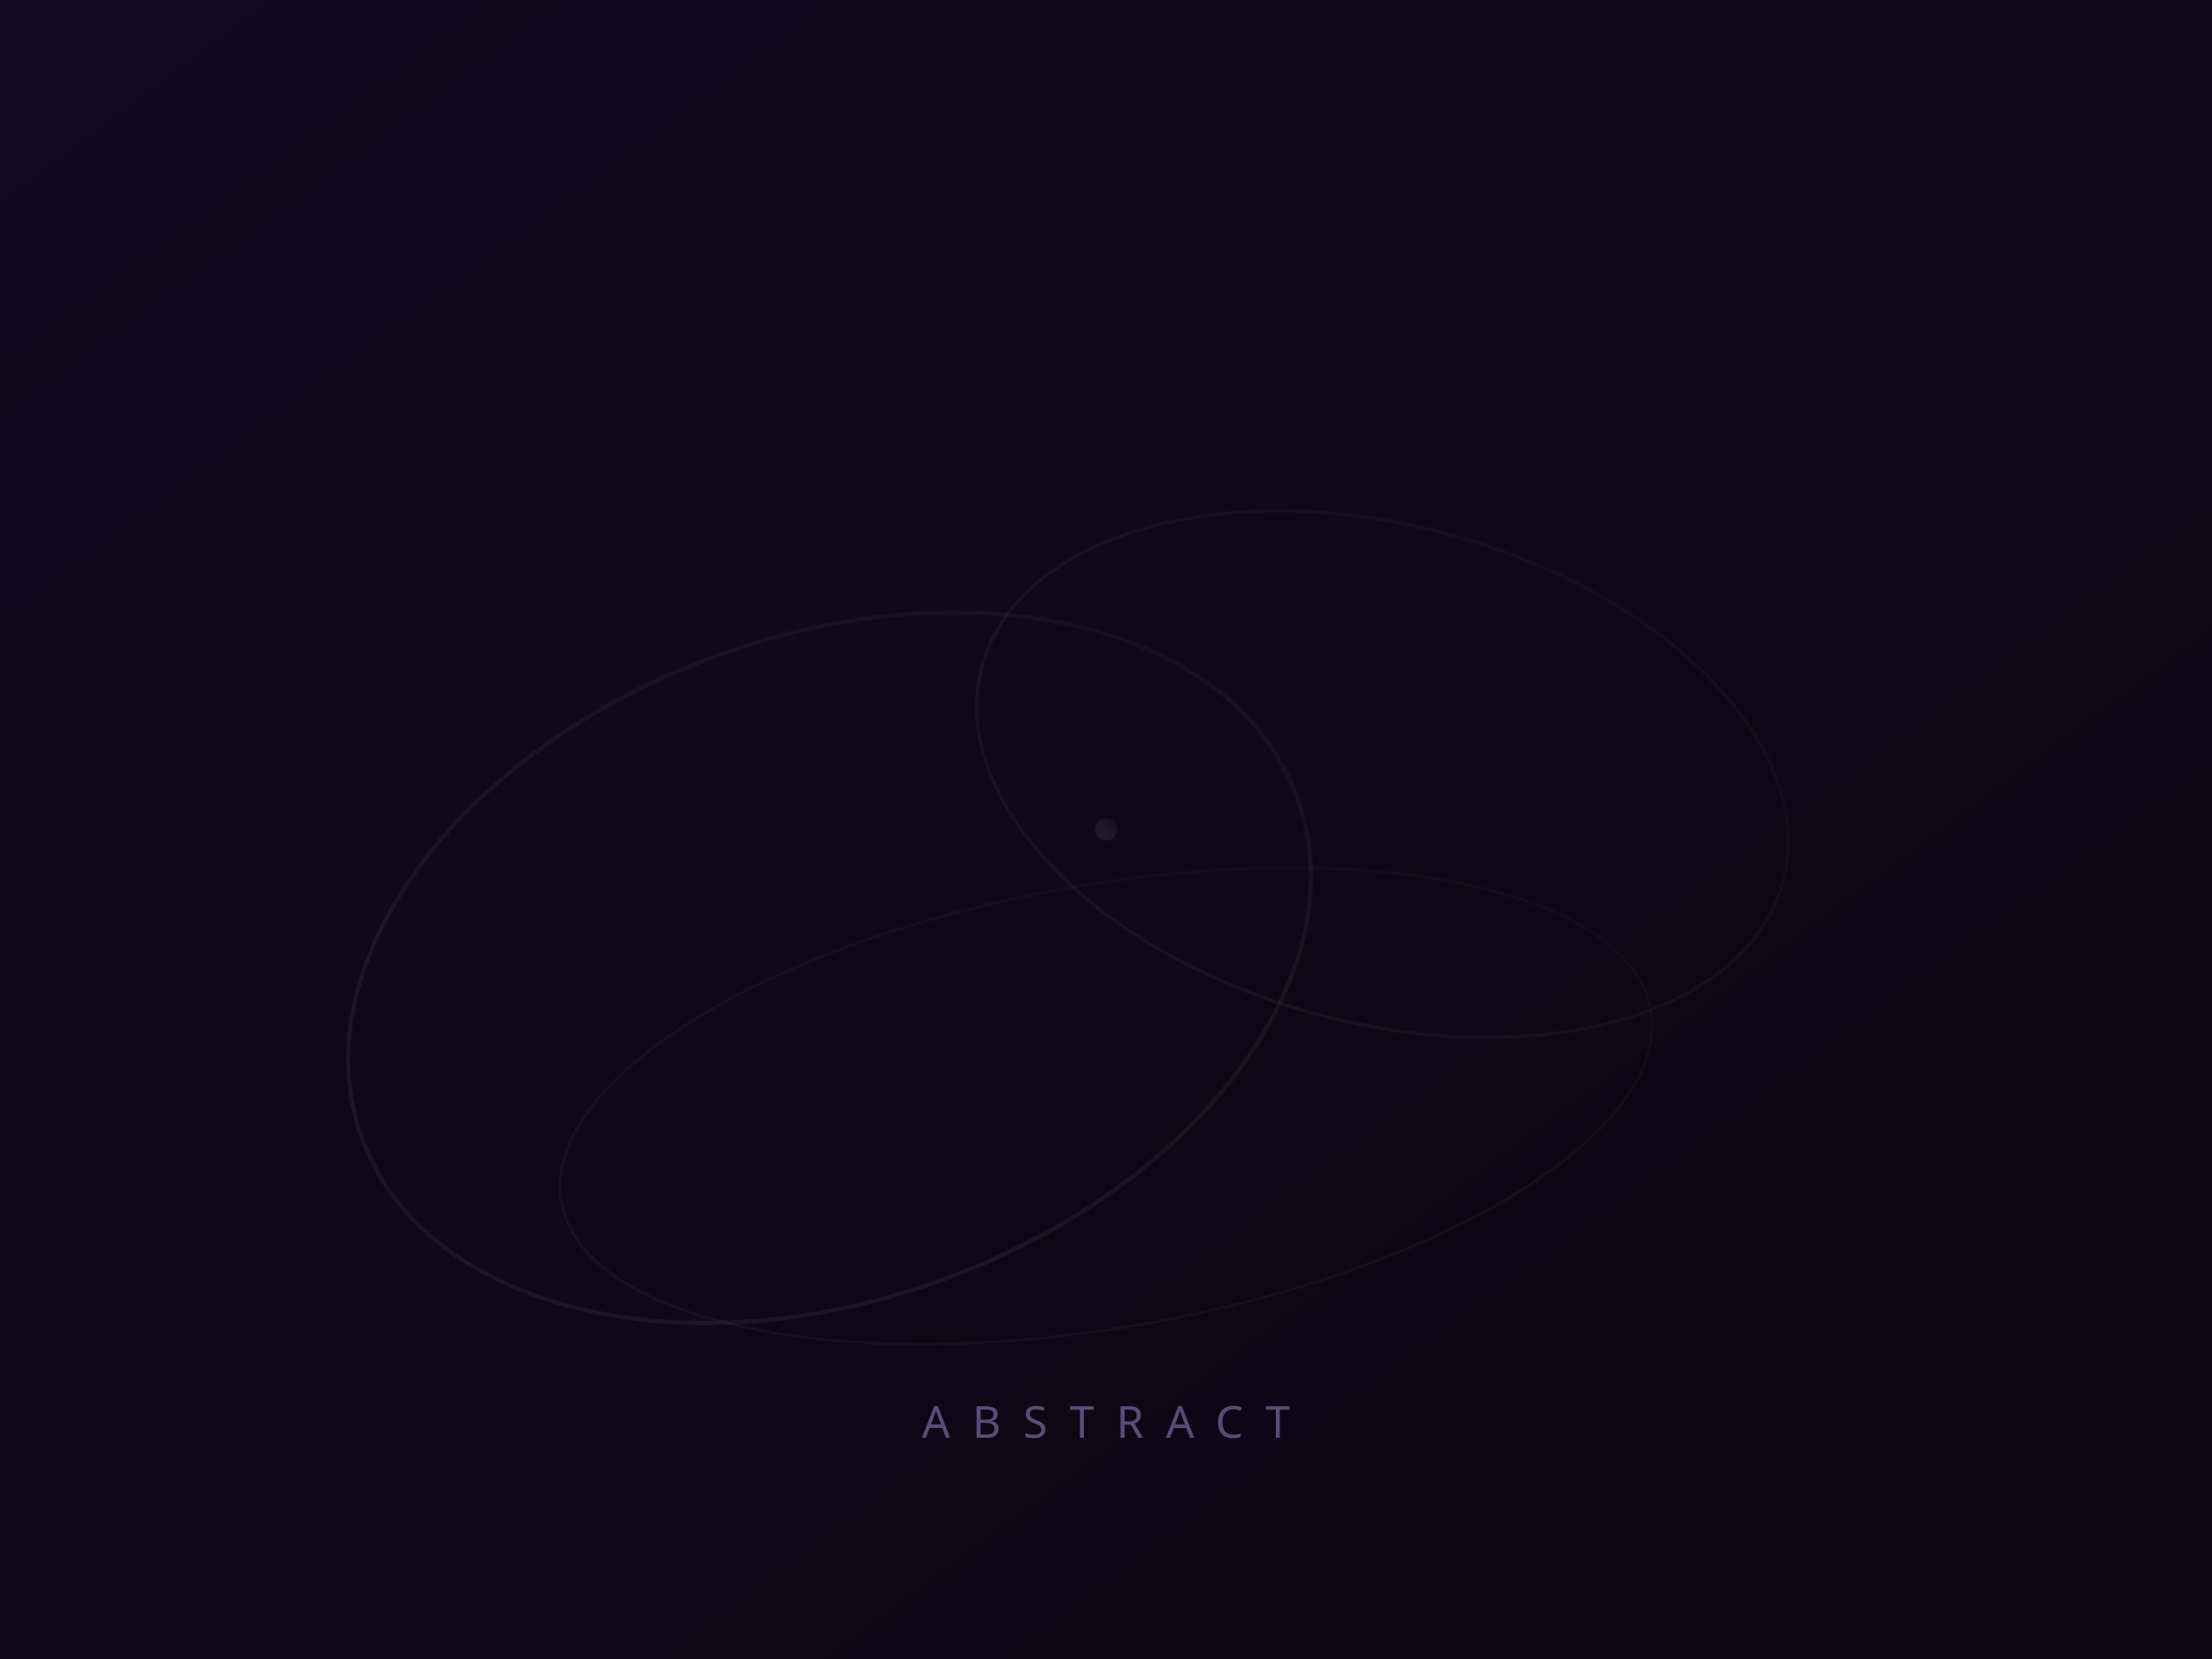
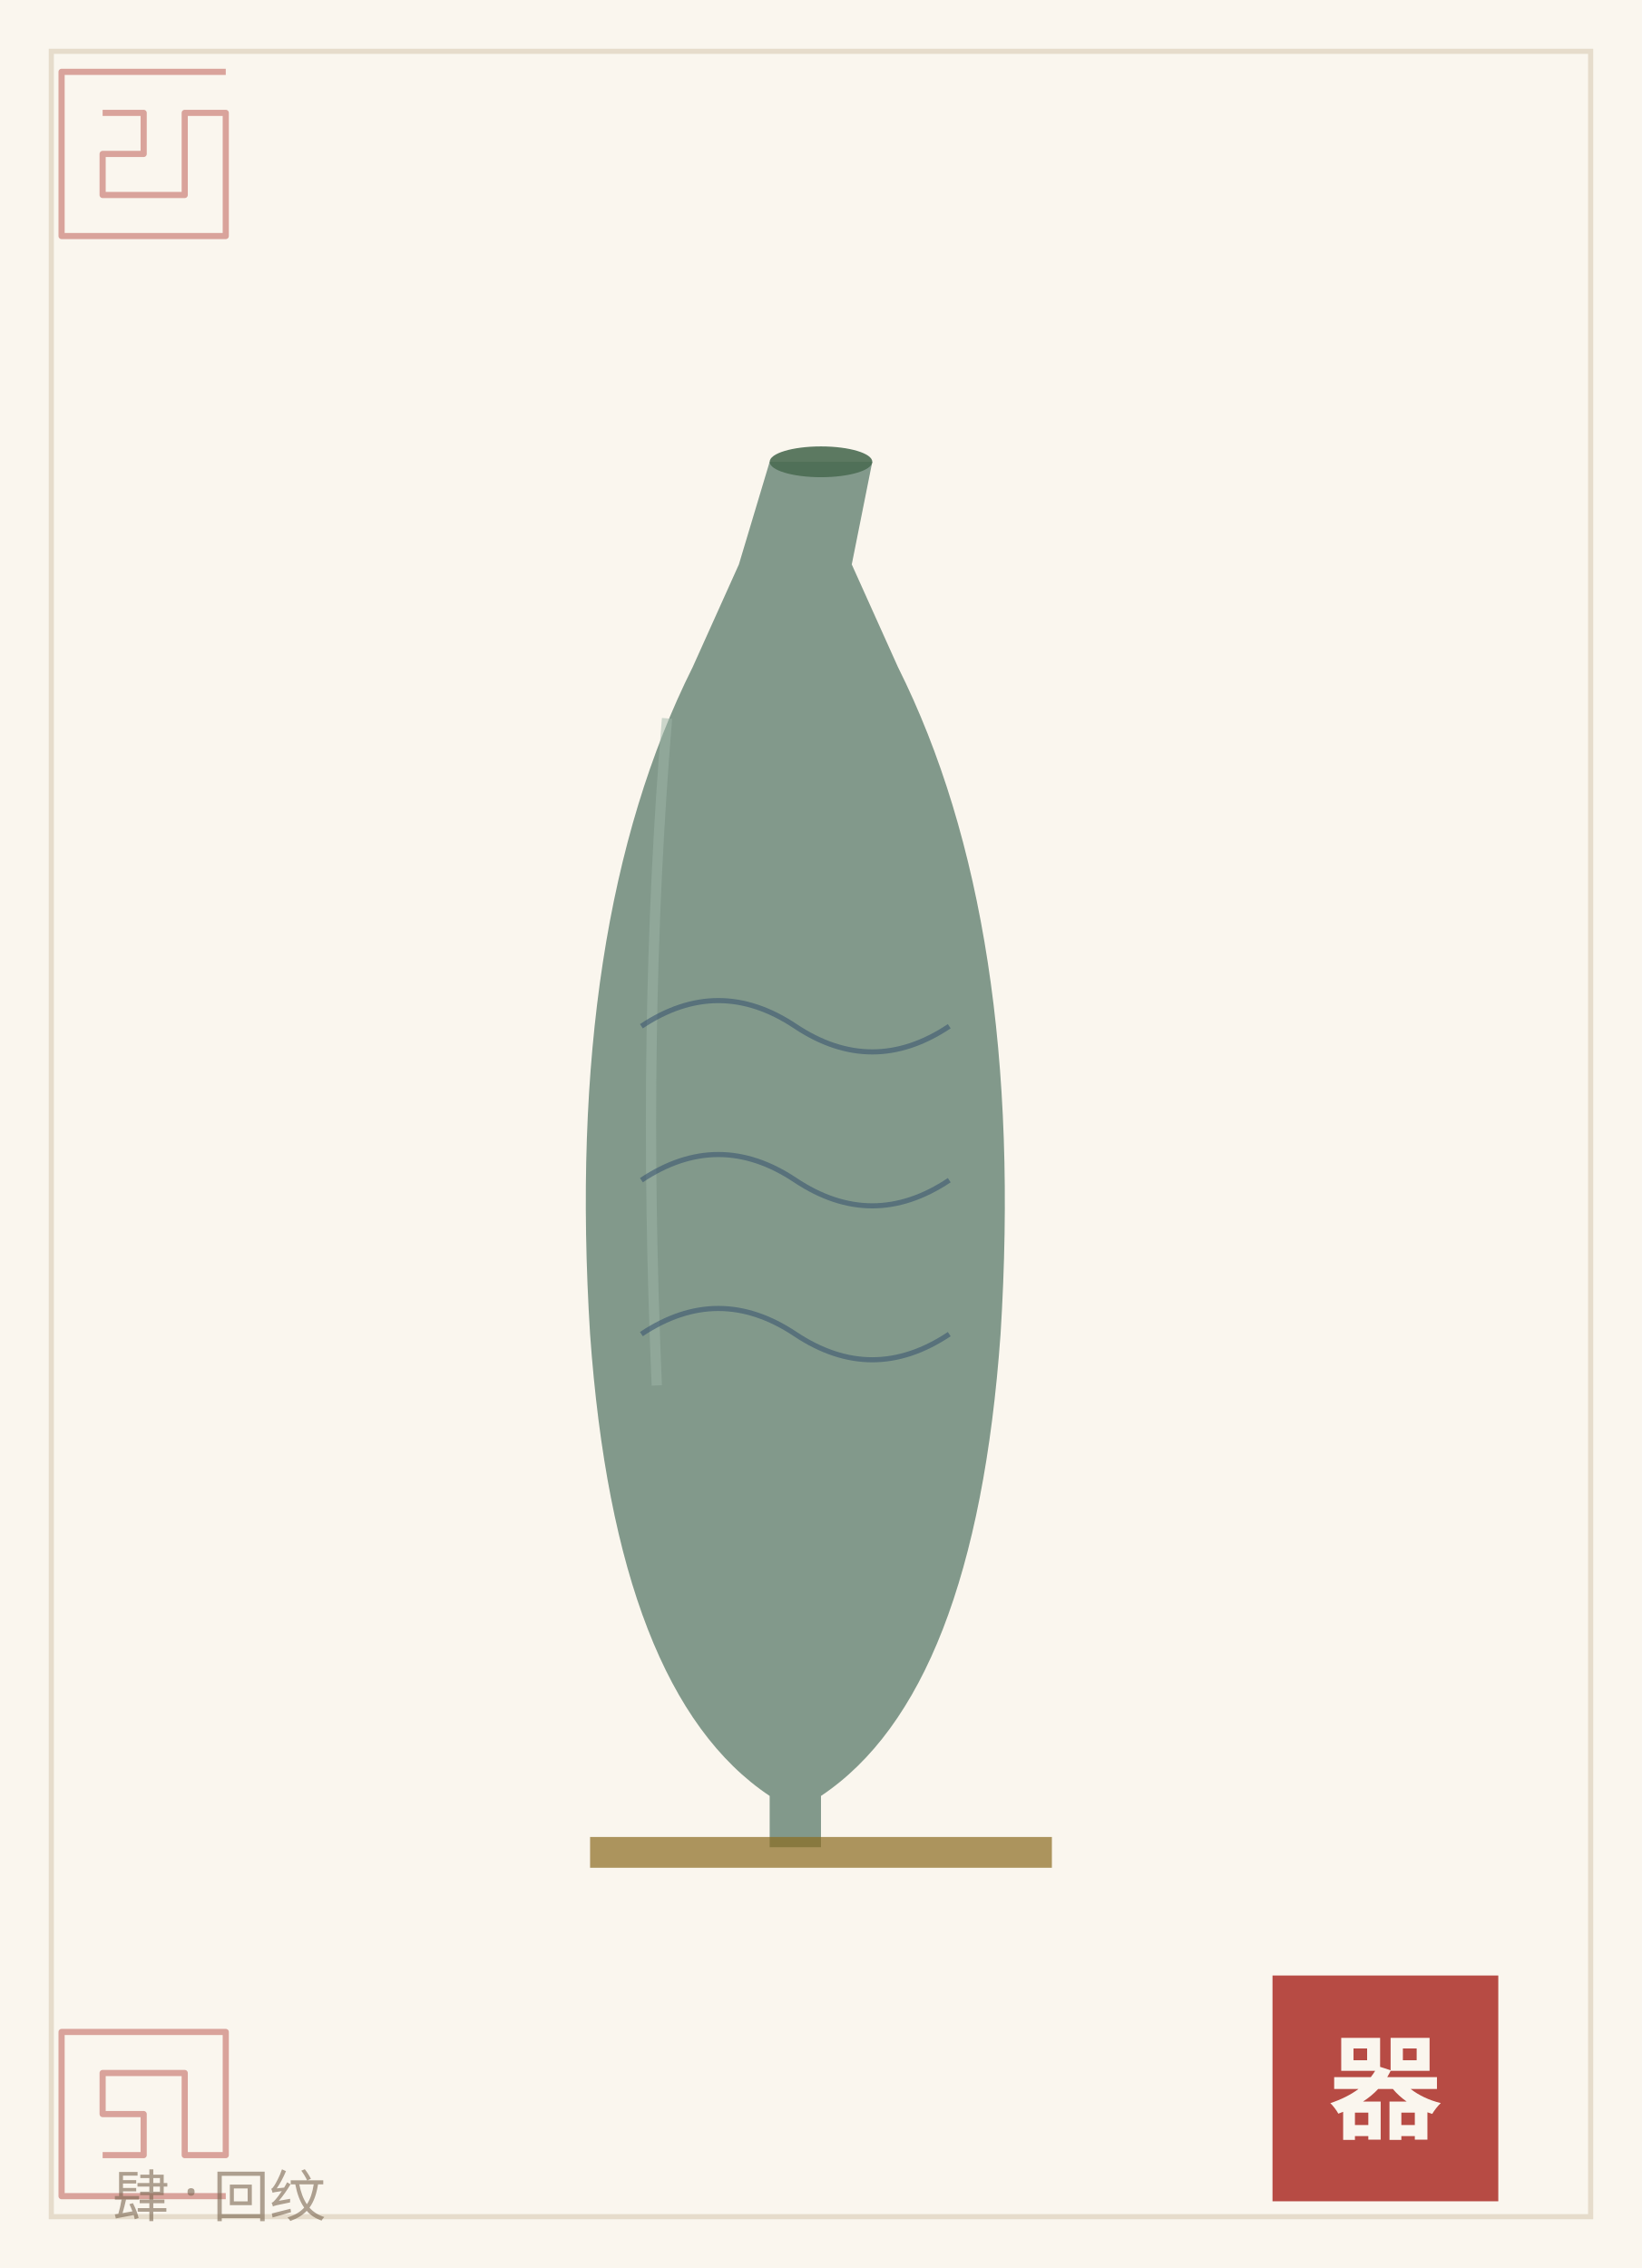
- <svg xmlns="http://www.w3.org/2000/svg" viewBox="0 0 800 600">
-   <defs>
-     <linearGradient id="ag1" x1="0%" y1="0%" x2="100%" y2="100%">
-       <stop offset="0%" stop-color="#120a1f" />
-       <stop offset="100%" stop-color="#0a0612" />
-     </linearGradient>
-     <linearGradient id="ag2" x1="0%" y1="100%" x2="100%" y2="0%">
-       <stop offset="0%" stop-color="#c9b6ff" stop-opacity="0.2" />
-       <stop offset="50%" stop-color="#ffd1e8" stop-opacity="0.15" />
-       <stop offset="100%" stop-color="#7ec8e3" stop-opacity="0.1" />
-     </linearGradient>
-   </defs>
-   <rect width="800" height="600" fill="url(#ag1)" />
-   <ellipse cx="300" cy="350" rx="180" ry="120" fill="none" stroke="url(#ag2)" stroke-width="1.5" transform="rotate(-20 300 350)" opacity="0.4" />
-   <ellipse cx="500" cy="280" rx="150" ry="90" fill="none" stroke="url(#ag2)" stroke-width="1.2" transform="rotate(15 500 280)" opacity="0.3" />
-   <ellipse cx="400" cy="400" rx="200" ry="80" fill="none" stroke="url(#ag2)" stroke-width="1" transform="rotate(-10 400 400)" opacity="0.25" />
-   <circle cx="400" cy="300" r="4" fill="url(#ag2)" opacity="0.5" />
-   <text x="400" y="520" text-anchor="middle" fill="#c9b6ff" font-family="system-ui, sans-serif" font-size="16" font-weight="300" letter-spacing="8" opacity="0.4">ABSTRACT</text>
+ <svg xmlns="http://www.w3.org/2000/svg" viewBox="0 0 320 442">
+   <rect width="320" height="442" fill="#faf6ee" />
+   <rect x="10" y="10" width="300" height="422" fill="none" stroke="#e6dccb" stroke-width="1" />
+   <g fill="none" stroke="#a8261f" stroke-width="1.2" opacity="0.4" stroke-linejoin="round">
+     <path d="M20 22 L28 22 L28 30 L20 30 L20 38 L36 38 L36 22 L44 22 L44 46 L12 46 L12 14 L44 14" />
+     <path d="M20 420 L28 420 L28 412 L20 412 L20 404 L36 404 L36 420 L44 420 L44 396 L12 396 L12 428 L44 428" />
+   </g>
+   <path d="M150 90 L170 90 L166 110 L175 130 Q200 180 195 260 Q190 330 160 350 L160 360 L150 360 L150 350 Q120 330 115 260 Q110 180 135 130 L144 110 Z" fill="#5a7a6a" opacity="0.75" />
+   <path d="M130 140 Q125 200 128 270" stroke="#9db5a8" stroke-width="2" fill="none" opacity="0.5" />
+   <ellipse cx="160" cy="90" rx="10" ry="3" fill="#4a6b52" opacity="0.9" />
+   <g stroke="#2d4a6b" stroke-width="1" fill="none" opacity="0.5">
+     <path d="M125 200 Q140 190 155 200 Q170 210 185 200" />
+     <path d="M125 230 Q140 220 155 230 Q170 240 185 230" />
+     <path d="M125 260 Q140 250 155 260 Q170 270 185 260" />
+   </g>
+   <rect x="115" y="358" width="90" height="6" fill="#8a6b20" opacity="0.7" />
+   <rect x="248" y="385" width="44" height="44" fill="#a8261f" opacity="0.82" />
+   <text x="270" y="415" text-anchor="middle" font-family="SimSun,serif" font-size="22" fill="#faf6ee" font-weight="700">器</text>
+   <text x="22" y="432" font-family="SimSun,serif" font-size="11" fill="#7a6650" opacity="0.6">肆 · 回纹</text>
</svg>
